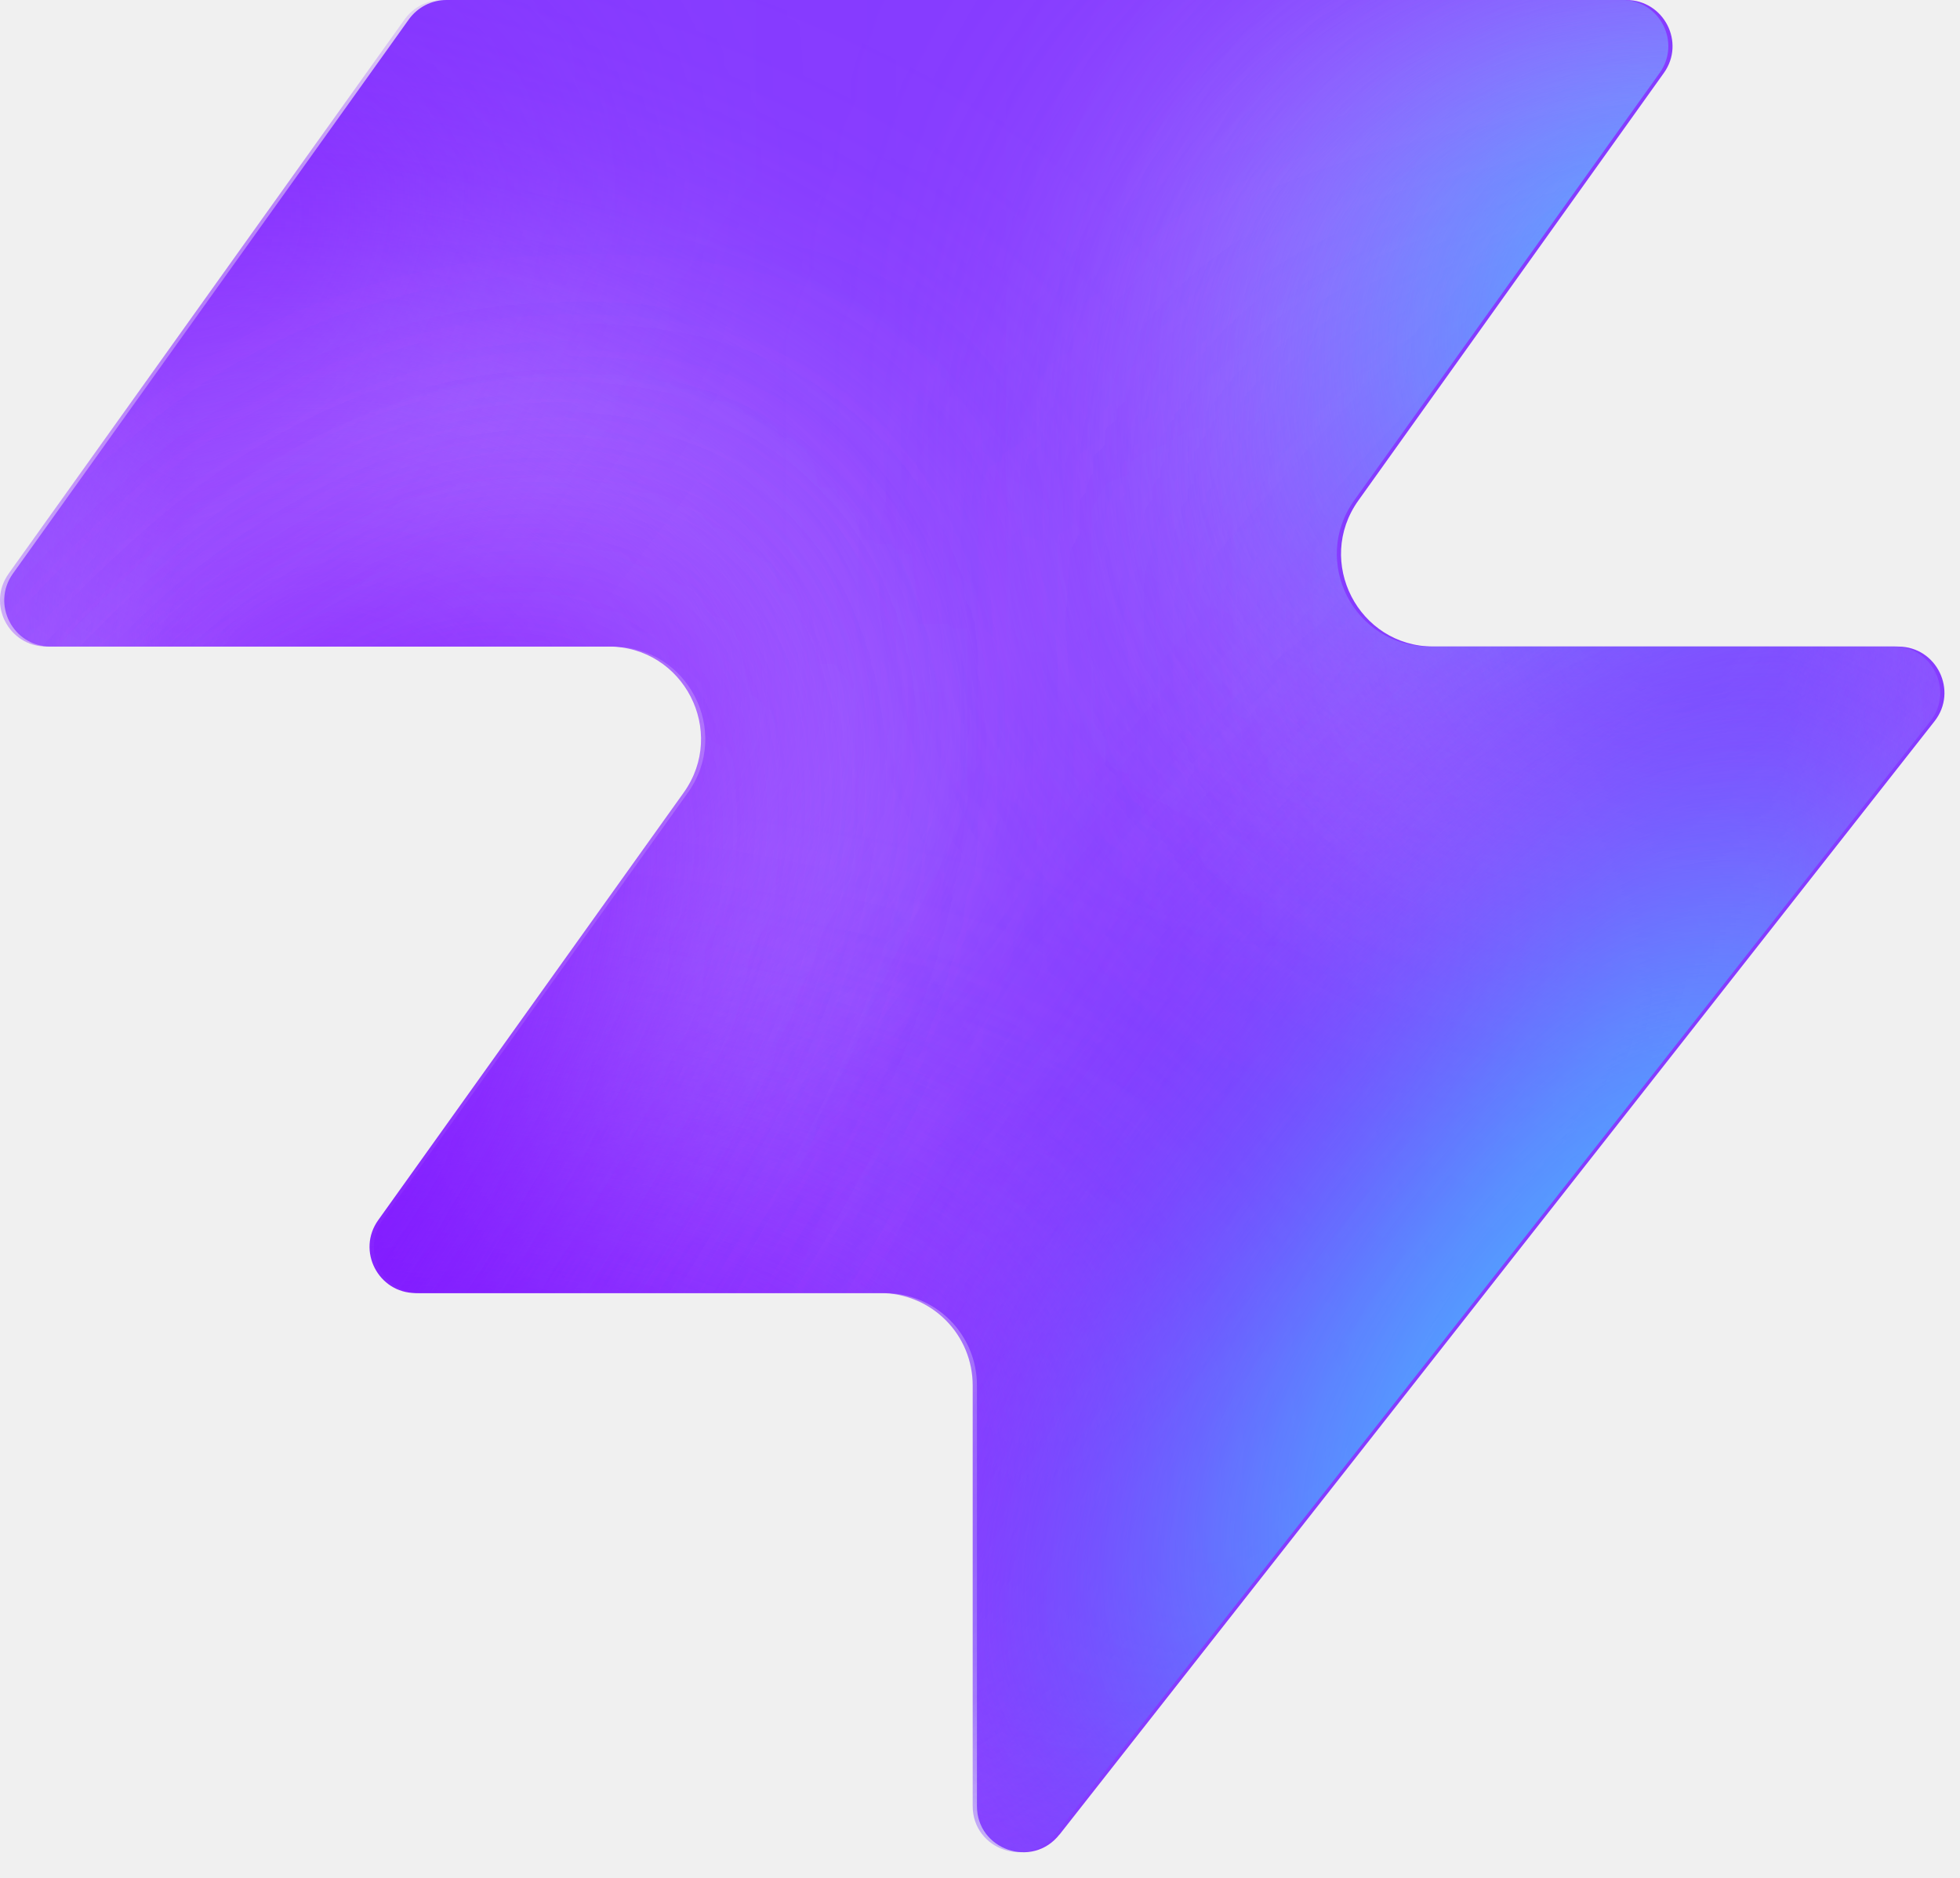
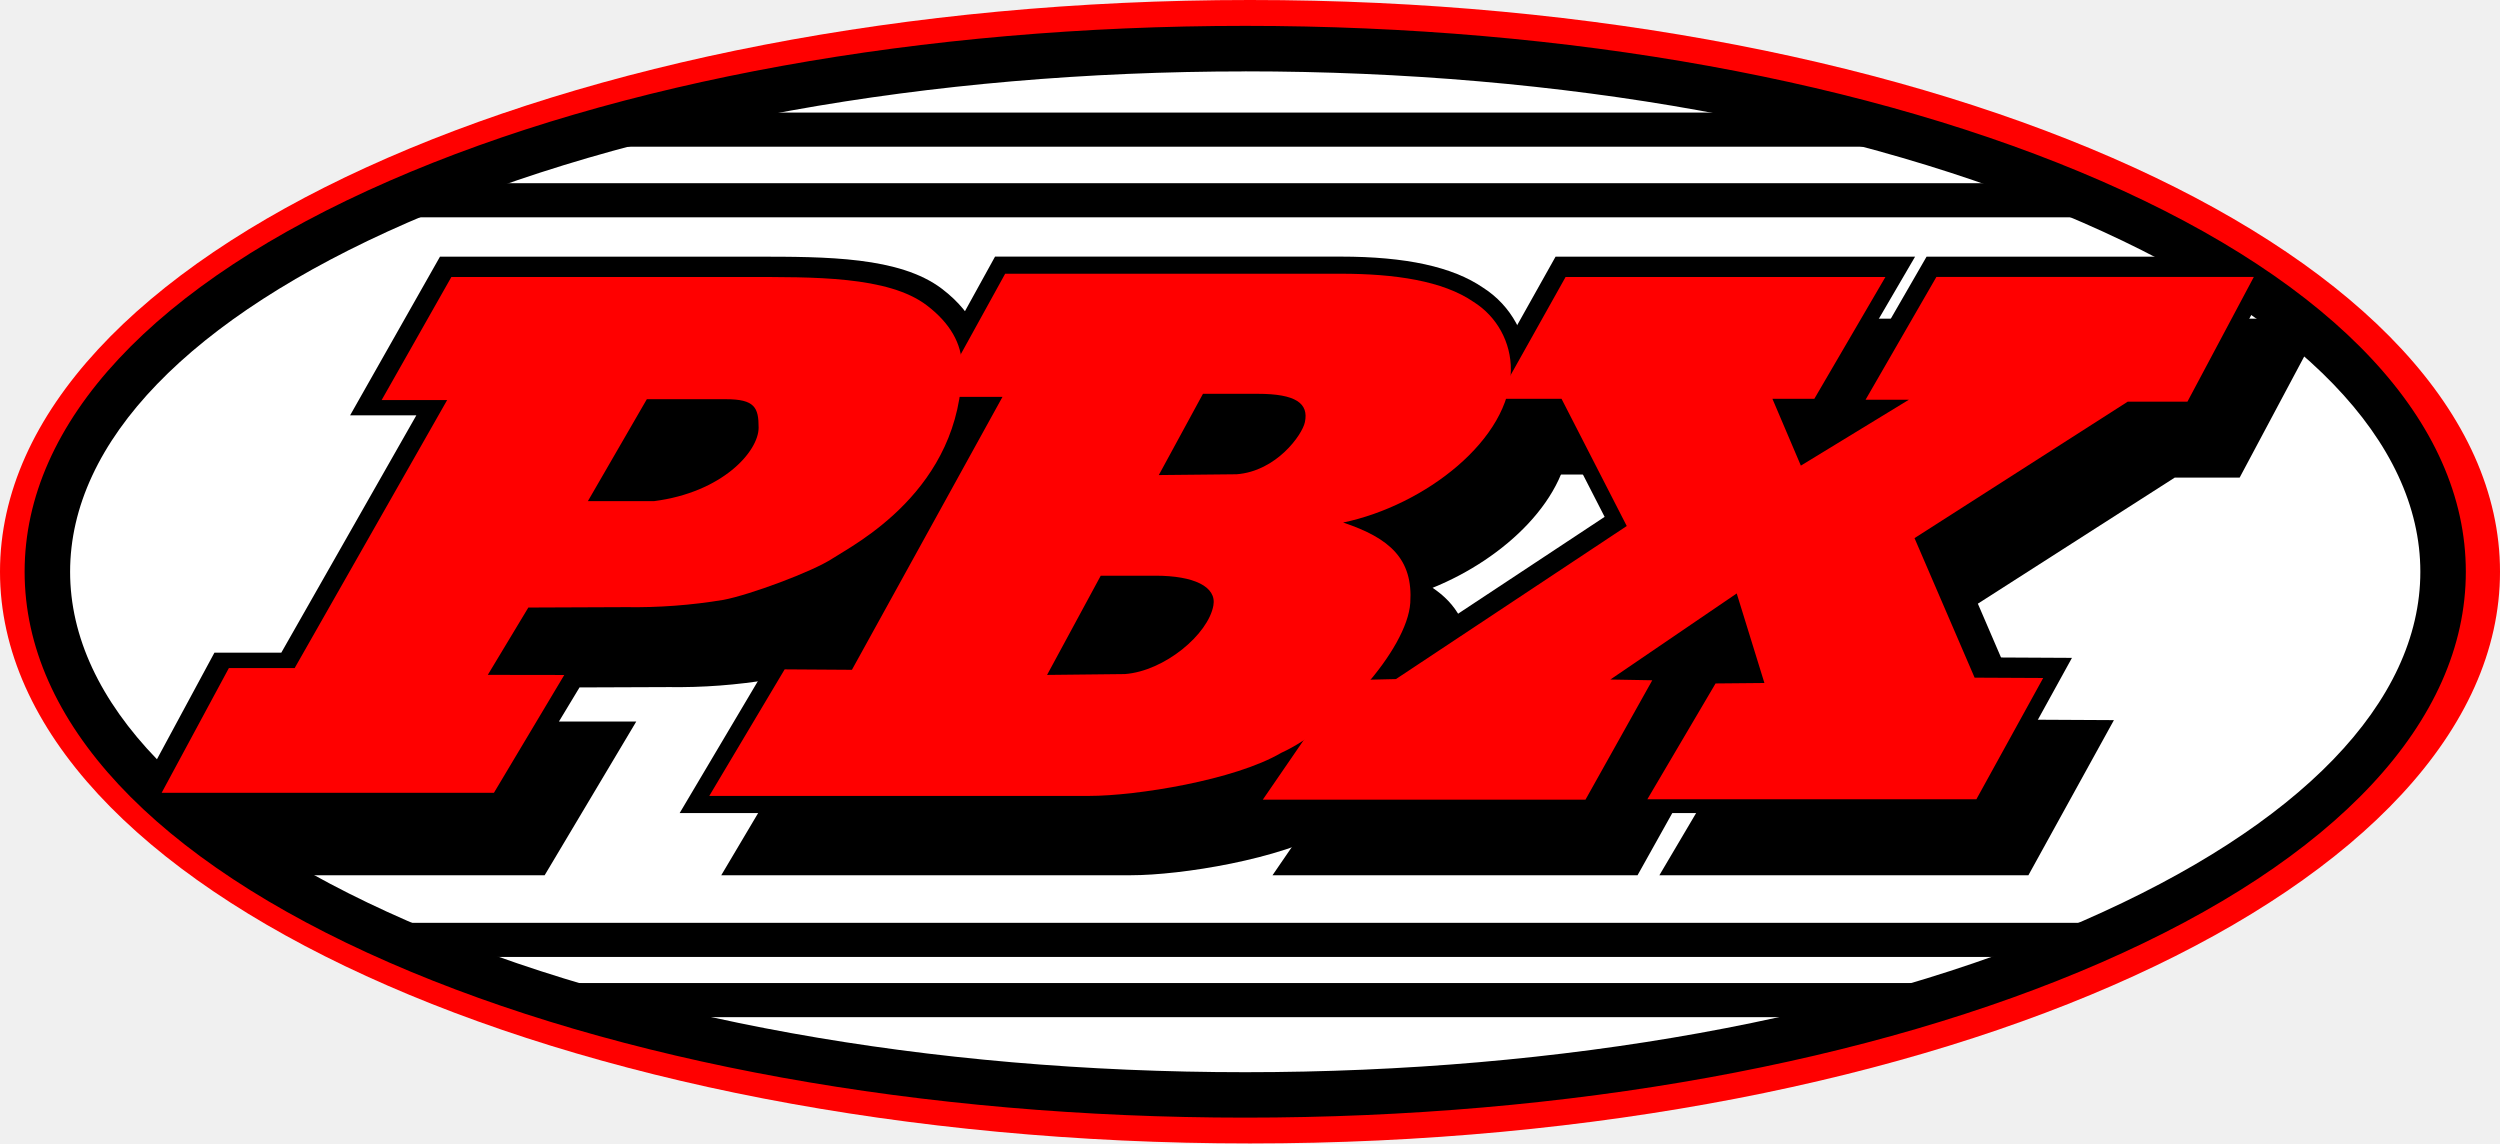
- <svg xmlns="http://www.w3.org/2000/svg" width="48" height="46" fill="none" viewBox="0 0 48 46">
-   <path fill="#863bff" d="M25.946 44.938c-.664.845-2.021.375-2.021-.698V33.937a2.26 2.26 0 0 0-2.262-2.262H10.287c-.92 0-1.456-1.04-.92-1.788l7.48-10.471c1.07-1.497 0-3.578-1.842-3.578H1.237c-.92 0-1.456-1.04-.92-1.788L10.013.474c.214-.297.556-.474.92-.474h28.894c.92 0 1.456 1.04.92 1.788l-7.48 10.471c-1.07 1.498 0 3.579 1.842 3.579h11.377c.943 0 1.473 1.088.89 1.83L25.947 44.94z" style="fill:#863bff;fill:color(display-p3 .525 .23 1);fill-opacity:1" />
-   <mask id="a" width="48" height="46" x="0" y="0" maskUnits="userSpaceOnUse" style="mask-type:alpha">
-     <path fill="#000" d="M25.842 44.938c-.664.844-2.021.375-2.021-.698V33.937a2.26 2.26 0 0 0-2.262-2.262H10.183c-.92 0-1.456-1.04-.92-1.788l7.48-10.471c1.07-1.498 0-3.579-1.842-3.579H1.133c-.92 0-1.456-1.04-.92-1.787L9.91.473c.214-.297.556-.474.92-.474h28.894c.92 0 1.456 1.04.92 1.788l-7.48 10.471c-1.07 1.498 0 3.578 1.842 3.578h11.377c.943 0 1.473 1.088.89 1.832L25.843 44.94z" style="fill:#000;fill-opacity:1" />
-   </mask>
-   <g mask="url(#a)">
-     <g filter="url(#b)">
-       <ellipse cx="5.508" cy="14.704" fill="#ede6ff" rx="5.508" ry="14.704" style="fill:#ede6ff;fill:color(display-p3 .927 .903 1);fill-opacity:1" transform="matrix(.00324 1 1 -.00324 -4.47 31.516)" />
-     </g>
-     <g filter="url(#c)">
-       <ellipse cx="10.399" cy="29.851" fill="#ede6ff" rx="10.399" ry="29.851" style="fill:#ede6ff;fill:color(display-p3 .927 .903 1);fill-opacity:1" transform="matrix(.00324 1 1 -.00324 -39.328 7.883)" />
-     </g>
-     <g filter="url(#d)">
-       <ellipse cx="5.508" cy="30.487" fill="#7e14ff" rx="5.508" ry="30.487" style="fill:#7e14ff;fill:color(display-p3 .492 .077 1);fill-opacity:1" transform="rotate(89.814 -25.913 -14.639)scale(1 -1)" />
-     </g>
-     <g filter="url(#e)">
-       <ellipse cx="5.508" cy="30.599" fill="#7e14ff" rx="5.508" ry="30.599" style="fill:#7e14ff;fill:color(display-p3 .492 .077 1);fill-opacity:1" transform="rotate(89.814 -32.644 -3.334)scale(1 -1)" />
-     </g>
-     <g filter="url(#f)">
-       <ellipse cx="5.508" cy="30.599" fill="#7e14ff" rx="5.508" ry="30.599" style="fill:#7e14ff;fill:color(display-p3 .492 .077 1);fill-opacity:1" transform="matrix(.00324 1 1 -.00324 -34.34 30.47)" />
-     </g>
-     <g filter="url(#g)">
-       <ellipse cx="14.072" cy="22.078" fill="#ede6ff" rx="14.072" ry="22.078" style="fill:#ede6ff;fill:color(display-p3 .927 .903 1);fill-opacity:1" transform="rotate(93.35 24.506 48.493)scale(-1 1)" />
-     </g>
-     <g filter="url(#h)">
-       <ellipse cx="3.47" cy="21.501" fill="#7e14ff" rx="3.47" ry="21.501" style="fill:#7e14ff;fill:color(display-p3 .492 .077 1);fill-opacity:1" transform="rotate(89.009 28.708 47.59)scale(-1 1)" />
-     </g>
-     <g filter="url(#i)">
-       <ellipse cx="3.47" cy="21.501" fill="#7e14ff" rx="3.47" ry="21.501" style="fill:#7e14ff;fill:color(display-p3 .492 .077 1);fill-opacity:1" transform="rotate(89.009 28.708 47.59)scale(-1 1)" />
-     </g>
-     <g filter="url(#j)">
-       <ellipse cx=".387" cy="8.972" fill="#7e14ff" rx="4.407" ry="29.108" style="fill:#7e14ff;fill:color(display-p3 .492 .077 1);fill-opacity:1" transform="rotate(39.51 .387 8.972)" />
-     </g>
-     <g filter="url(#k)">
-       <ellipse cx="47.523" cy="-6.092" fill="#7e14ff" rx="4.407" ry="29.108" style="fill:#7e14ff;fill:color(display-p3 .492 .077 1);fill-opacity:1" transform="rotate(37.892 47.523 -6.092)" />
-     </g>
-     <g filter="url(#l)">
-       <ellipse cx="41.412" cy="6.333" fill="#47bfff" rx="5.971" ry="9.665" style="fill:#47bfff;fill:color(display-p3 .28 .748 1);fill-opacity:1" transform="rotate(37.892 41.412 6.333)" />
-     </g>
-     <g filter="url(#m)">
-       <ellipse cx="-1.879" cy="38.332" fill="#7e14ff" rx="4.407" ry="29.108" style="fill:#7e14ff;fill:color(display-p3 .492 .077 1);fill-opacity:1" transform="rotate(37.892 -1.88 38.332)" />
-     </g>
-     <g filter="url(#n)">
-       <ellipse cx="-1.879" cy="38.332" fill="#7e14ff" rx="4.407" ry="29.108" style="fill:#7e14ff;fill:color(display-p3 .492 .077 1);fill-opacity:1" transform="rotate(37.892 -1.88 38.332)" />
-     </g>
-     <g filter="url(#o)">
-       <ellipse cx="35.651" cy="29.907" fill="#7e14ff" rx="4.407" ry="29.108" style="fill:#7e14ff;fill:color(display-p3 .492 .077 1);fill-opacity:1" transform="rotate(37.892 35.651 29.907)" />
-     </g>
-     <g filter="url(#p)">
-       <ellipse cx="38.418" cy="32.4" fill="#47bfff" rx="5.971" ry="15.297" style="fill:#47bfff;fill:color(display-p3 .28 .748 1);fill-opacity:1" transform="rotate(37.892 38.418 32.4)" />
-     </g>
+ <svg xmlns="http://www.w3.org/2000/svg" viewBox="0 0 439.68 201.09">
+   <defs>
+     <style>.cls-1{fill:red;}.cls-2{fill:#fff;}.cls-3{fill:#fc0000;}.cls-4{fill:#f40604;}</style>
+   </defs>
+   <g id="background">
+     <ellipse class="cls-1" cx="219.84" cy="100.55" rx="219.84" ry="100.55" />
+     <ellipse class="cls-2" cx="218.98" cy="100.55" rx="210.67" ry="92" />
+     <path d="M219,196.56c-56.81,0-110.28-9.69-150.57-27.29-41.33-18.05-64.1-42.45-64.1-68.72s22.77-50.67,64.1-68.72C108.7,14.24,162.17,4.55,219,4.55s110.28,9.69,150.56,27.28c41.34,18.05,64.11,42.46,64.11,68.72s-22.77,50.67-64.11,68.72C329.26,186.87,275.79,196.56,219,196.56Zm0-184c-55.73,0-108.07,9.45-147.36,26.61-38.25,16.7-59.31,38.5-59.31,61.39s21.06,44.69,59.31,61.39c39.29,17.16,91.63,26.62,147.36,26.62s108.07-9.46,147.36-26.62c38.24-16.7,59.31-38.5,59.31-61.39s-21.07-44.69-59.31-61.39C327.05,22,274.71,12.55,219,12.55Z" />
+     <rect x="67.65" y="162.3" width="301.6" height="6" />
+     <rect x="96.04" y="172.89" width="245.87" height="6" />
+     <rect x="104.18" y="19.8" width="229.6" height="6" />
+     <rect x="69.03" y="32.22" width="299.89" height="6" />
  </g>
-   <defs>
-     <filter id="b" width="60.045" height="41.654" x="-19.77" y="16.149" color-interpolation-filters="sRGB" filterUnits="userSpaceOnUse">
-       <feFlood flood-opacity="0" result="BackgroundImageFix" />
-       <feBlend in="SourceGraphic" in2="BackgroundImageFix" result="shape" />
-       <feGaussianBlur result="effect1_foregroundBlur_2002_17158" stdDeviation="7.659" />
-     </filter>
-     <filter id="c" width="90.34" height="51.437" x="-54.613" y="-7.533" color-interpolation-filters="sRGB" filterUnits="userSpaceOnUse">
-       <feFlood flood-opacity="0" result="BackgroundImageFix" />
-       <feBlend in="SourceGraphic" in2="BackgroundImageFix" result="shape" />
-       <feGaussianBlur result="effect1_foregroundBlur_2002_17158" stdDeviation="7.659" />
-     </filter>
-     <filter id="d" width="79.355" height="29.4" x="-49.64" y="2.03" color-interpolation-filters="sRGB" filterUnits="userSpaceOnUse">
-       <feFlood flood-opacity="0" result="BackgroundImageFix" />
-       <feBlend in="SourceGraphic" in2="BackgroundImageFix" result="shape" />
-       <feGaussianBlur result="effect1_foregroundBlur_2002_17158" stdDeviation="4.596" />
-     </filter>
-     <filter id="e" width="79.579" height="29.4" x="-45.045" y="20.029" color-interpolation-filters="sRGB" filterUnits="userSpaceOnUse">
-       <feFlood flood-opacity="0" result="BackgroundImageFix" />
-       <feBlend in="SourceGraphic" in2="BackgroundImageFix" result="shape" />
-       <feGaussianBlur result="effect1_foregroundBlur_2002_17158" stdDeviation="4.596" />
-     </filter>
-     <filter id="f" width="79.579" height="29.4" x="-43.513" y="21.178" color-interpolation-filters="sRGB" filterUnits="userSpaceOnUse">
-       <feFlood flood-opacity="0" result="BackgroundImageFix" />
-       <feBlend in="SourceGraphic" in2="BackgroundImageFix" result="shape" />
-       <feGaussianBlur result="effect1_foregroundBlur_2002_17158" stdDeviation="4.596" />
-     </filter>
-     <filter id="g" width="74.749" height="58.852" x="15.756" y="-17.901" color-interpolation-filters="sRGB" filterUnits="userSpaceOnUse">
-       <feFlood flood-opacity="0" result="BackgroundImageFix" />
-       <feBlend in="SourceGraphic" in2="BackgroundImageFix" result="shape" />
-       <feGaussianBlur result="effect1_foregroundBlur_2002_17158" stdDeviation="7.659" />
-     </filter>
-     <filter id="h" width="61.377" height="25.362" x="23.548" y="2.284" color-interpolation-filters="sRGB" filterUnits="userSpaceOnUse">
-       <feFlood flood-opacity="0" result="BackgroundImageFix" />
-       <feBlend in="SourceGraphic" in2="BackgroundImageFix" result="shape" />
-       <feGaussianBlur result="effect1_foregroundBlur_2002_17158" stdDeviation="4.596" />
-     </filter>
-     <filter id="i" width="61.377" height="25.362" x="23.548" y="2.284" color-interpolation-filters="sRGB" filterUnits="userSpaceOnUse">
-       <feFlood flood-opacity="0" result="BackgroundImageFix" />
-       <feBlend in="SourceGraphic" in2="BackgroundImageFix" result="shape" />
-       <feGaussianBlur result="effect1_foregroundBlur_2002_17158" stdDeviation="4.596" />
-     </filter>
-     <filter id="j" width="56.045" height="63.649" x="-27.636" y="-22.853" color-interpolation-filters="sRGB" filterUnits="userSpaceOnUse">
-       <feFlood flood-opacity="0" result="BackgroundImageFix" />
-       <feBlend in="SourceGraphic" in2="BackgroundImageFix" result="shape" />
-       <feGaussianBlur result="effect1_foregroundBlur_2002_17158" stdDeviation="4.596" />
-     </filter>
-     <filter id="k" width="54.814" height="64.646" x="20.116" y="-38.415" color-interpolation-filters="sRGB" filterUnits="userSpaceOnUse">
-       <feFlood flood-opacity="0" result="BackgroundImageFix" />
-       <feBlend in="SourceGraphic" in2="BackgroundImageFix" result="shape" />
-       <feGaussianBlur result="effect1_foregroundBlur_2002_17158" stdDeviation="4.596" />
-     </filter>
-     <filter id="l" width="33.541" height="35.313" x="24.641" y="-11.323" color-interpolation-filters="sRGB" filterUnits="userSpaceOnUse">
-       <feFlood flood-opacity="0" result="BackgroundImageFix" />
-       <feBlend in="SourceGraphic" in2="BackgroundImageFix" result="shape" />
-       <feGaussianBlur result="effect1_foregroundBlur_2002_17158" stdDeviation="4.596" />
-     </filter>
-     <filter id="m" width="54.814" height="64.646" x="-29.286" y="6.009" color-interpolation-filters="sRGB" filterUnits="userSpaceOnUse">
-       <feFlood flood-opacity="0" result="BackgroundImageFix" />
-       <feBlend in="SourceGraphic" in2="BackgroundImageFix" result="shape" />
-       <feGaussianBlur result="effect1_foregroundBlur_2002_17158" stdDeviation="4.596" />
-     </filter>
-     <filter id="n" width="54.814" height="64.646" x="-29.286" y="6.009" color-interpolation-filters="sRGB" filterUnits="userSpaceOnUse">
-       <feFlood flood-opacity="0" result="BackgroundImageFix" />
-       <feBlend in="SourceGraphic" in2="BackgroundImageFix" result="shape" />
-       <feGaussianBlur result="effect1_foregroundBlur_2002_17158" stdDeviation="4.596" />
-     </filter>
-     <filter id="o" width="54.814" height="64.646" x="8.244" y="-2.416" color-interpolation-filters="sRGB" filterUnits="userSpaceOnUse">
-       <feFlood flood-opacity="0" result="BackgroundImageFix" />
-       <feBlend in="SourceGraphic" in2="BackgroundImageFix" result="shape" />
-       <feGaussianBlur result="effect1_foregroundBlur_2002_17158" stdDeviation="4.596" />
-     </filter>
-     <filter id="p" width="39.409" height="43.623" x="18.713" y="10.588" color-interpolation-filters="sRGB" filterUnits="userSpaceOnUse">
-       <feFlood flood-opacity="0" result="BackgroundImageFix" />
-       <feBlend in="SourceGraphic" in2="BackgroundImageFix" result="shape" />
-       <feGaussianBlur result="effect1_foregroundBlur_2002_17158" stdDeviation="4.596" />
-     </filter>
-   </defs>
+   <g id="letter_backing" data-name="letter backing">
+     <path d="M106.62,129.94l-12.53,21H44.59l-7.1-4.8,9.38-17.41H58.59L85.76,81H74.09L86.51,59.05h52.41c12,0,25.41-.2,32.3,5,4.2,3.21,6.19,6.88,6.25,10.75,0,22.21-19.47,32-23.06,34.33s-14.81,6.5-19.44,7.37a96.71,96.71,0,0,1-17.39,1.3l-17.36.07-7.22,12Z" />
+     <path d="M95.79,153.93H43.67l-10.11-6.84,11.52-21.37H56.85L80.6,84H68.94L84.76,56.05h55.47c12.46,0,25.37,0,32.81,5.66,6.05,4.61,7.38,9.66,7.43,13.09,0,22.06-17.51,32.68-23.27,36.17-.47.29-.86.52-1.14.71-4,2.61-15.62,6.88-20.54,7.81a100,100,0,0,1-17.94,1.35l-15.66.06-3.62,6,13.6,0Zm-50.28-6H92.39l9-15-13.64,0,10.82-18,19-.07a94.26,94.26,0,0,0,16.84-1.25c4.18-.78,15.1-4.78,18.34-6.92.33-.22.79-.49,1.34-.83,5.57-3.38,20.38-12.36,20.38-31-.05-3-1.75-5.83-5.07-8.36C163.57,62,151.17,62,140.23,62.05h-52L79.24,78H90.92L60.34,131.72H48.66l-7.24,13.44Z" />
+     <path d="M145.34,128.64l11.83.08,26.48-48H172.22l11.93-21.67,59,0c9.55,0,18,1.26,23.38,5a14,14,0,0,1,6.56,12c0,12.17-15.13,23.82-29.5,26.81,8.25,2.75,12.31,6.44,11.81,14.13-.53,8.26-13.06,22-22.68,26.37-8.19,4.82-25.5,7.59-33.82,7.59H132.12Z" />
+     <path d="M198.9,153.93H126.85l16.79-28.31,11.77.09,23.16-42H167.14l15.24-27.67,60.77,0c11.5,0,19.71,1.79,25.08,5.48A17,17,0,0,1,276.09,76c0,11.5-11.42,22.24-24.14,27.38,4,2.68,6.9,6.79,6.45,13.75-.63,9.67-14.07,24.12-24.3,28.85C225.3,151.11,207.74,153.93,198.9,153.93Zm-61.51-6H198.9c8.2,0,24.85-2.8,32.3-7.17l.28-.15c9.14-4.15,20.49-17.08,20.93-23.84.37-5.72-2.09-8.52-9.77-11.08l-10.54-3.51L243,99.91C255.8,97.23,270.09,86.77,270.09,76a11.1,11.1,0,0,0-5.26-9.52c-4.28-2.94-11.57-4.43-21.68-4.43l-57.22,0-8.64,15.67h11.45l-29.8,54-11.9-.08Z" />
+     <path d="M290.59,129.84,298,130l-11.75,21H229.47l14.41-21,9-.21,40.59-26.85L282,80.47H270.72l12-21.42H339l-12.5,21.42h-7.38l5,11.75,19-11.58-7.62,0,12.45-21.61h55.84L392.09,81h-10.5l-37.5,24,10.56,24.54,12.07.06L355,150.93H297.09l12-20.38,8.59-.08-4.88-15.75Z" />
+     <path d="M356.74,153.93h-64.9l15.57-26.36,6.25-.06-2.49-8L300.1,127l2.94,0L288,153.93h-64.2l18.51-27,9.68-.23,37.63-24.89-9.42-18.35H265.6L281,56.05h63.23l-16,27.42h-4.56l1.86,4.38,6.87-4.18h-2.09l15.92-27.62h62.56L393.89,84H382.47l-34.62,22.17,8.78,20.4,15.15.08Zm-54.39-6h50.84l8.46-15.36-9,0-12.34-28.68L380.71,78h9.58l8.47-15.92h-49.1l-9,15.59,13.15,0-31.13,19-8.14-19.12h10.19l9-15.42H284.47l-8.63,15.42h8l13.54,26.39-43.55,28.81-8.34.19-10.33,15.07h49.3l8.43-15.05-11.81-.2L314.51,110l7.26,23.47-10.92.11Z" />
+   </g>
+   <g id="P">
+     <path class="cls-3" d="M99.25,119,86.72,140H29.34l-1-1.49L39.5,117.8H51.22L78.38,70.05H66.72L79.13,48.14h52.42c12,0,25.41-.21,32.29,5,4.21,3.21,6.19,6.87,6.25,10.75,0,22.21-19.46,31.95-23.06,34.33s-14.81,6.49-19.44,7.36a96.52,96.52,0,0,1-17.39,1.31L92.84,107l-7.22,12Zm4.2-30.95,11.7,0c12.22-1.56,18.66-8.86,18.66-13.09,0-3.58-.69-5.12-5.81-5.12l-14.1,0Z" />
+     <path d="M88.42,143H27.75l-2.93-4.31,12.89-23.9H49.47L73.22,73.05H61.57L77.38,45.14h55.48c12.48,0,25.36,0,32.8,5.65,6.05,4.61,7.38,9.67,7.43,13.09,0,22.06-17.51,32.68-23.27,36.17-.47.29-.86.52-1.14.71-4,2.61-15.62,6.89-20.54,7.81a99.82,99.82,0,0,1-17.94,1.36l-15.66,0-3.62,6,13.6,0Zm-55.87-6H85l9-15-13.65,0,10.82-18,19-.07A93.42,93.42,0,0,0,127,102.67c4.17-.78,15.09-4.77,18.34-6.92.33-.22.78-.49,1.33-.83,5.58-3.38,20.38-12.36,20.38-31,0-3-1.75-5.84-5.07-8.37-5.83-4.44-18.22-4.44-29.16-4.42h-52l-9,15.91H83.54L53,120.8H41.29ZM98.27,91.08l13.9-24.28,15.84,0c6.25,0,8.8,2.35,8.8,8.12,0,5.6-7.39,14.29-21.28,16.07l-.37,0Zm17.37-18.27-7,12.25H115c11-1.46,15.85-7.88,15.85-10.09a6.62,6.62,0,0,0-.15-1.8,6.8,6.8,0,0,0-2.66-.32Z" />
+   </g>
+   <g id="B">
+     <path class="cls-3" d="M138,117.72l11.83.08,26.48-48H164.84l11.94-21.66,59,0c9.54,0,18,1.25,23.37,4.95a14,14,0,0,1,6.57,12c0,12.17-15.14,23.81-29.5,26.81,8.25,2.75,12.31,6.44,11.81,14.12-.54,8.26-13.06,22-22.69,26.38-8.19,4.81-25.49,7.58-33.81,7.58H124.74ZM203.8,83.55l13.69-.14c7-.54,11.54-6.94,12-9.15.71-3.3-1.55-5-8.3-5l-9.62,0ZM184.15,118.7l13.69-.15c7-.54,14.66-7,15.56-12.06.6-3.32-3.44-5.24-10.19-5.24l-9.62,0Z" />
+     <path d="M191.53,143h-72l16.78-28.3,11.77.08,23.17-42H159.76L175,45.13l60.77,0c11.5,0,19.7,1.79,25.07,5.47a17,17,0,0,1,7.87,14.48c0,11.49-11.43,22.24-24.14,27.37,4,2.69,6.89,6.8,6.44,13.76-.63,9.66-14.07,24.12-24.3,28.84C217.92,140.19,200.36,143,191.53,143ZM130,137h61.52c8.19,0,24.84-2.79,32.29-7.17l.28-.14c9.15-4.16,20.49-17.08,20.93-23.84.38-5.73-2.09-8.53-9.76-11.09l-10.54-3.51L235.6,89c12.83-2.68,27.12-13.14,27.12-23.87a11.1,11.1,0,0,0-5.26-9.53c-4.28-2.94-11.58-4.42-21.68-4.42l-57.23,0L169.92,66.8h11.44l-29.8,54-11.89-.09Zm49.08-15.26L191.8,98.28l11.41,0C209,98.25,213,99.5,215,102a6.08,6.08,0,0,1,1.33,5.06c-1.21,6.71-10.27,13.9-18.29,14.52h-.2Zm16.29-17.48-6.16,11.37,8.48-.09c5.57-.48,12.1-6,12.75-9.59a1.09,1.09,0,0,0,0-.12c-.14-.3-1.91-1.59-7.25-1.59Zm3.34-17.66,11.09-20.37,11.4,0c5.25,0,8.37,1,10.12,3.13a6.33,6.33,0,0,1,1.11,5.55c-.8,3.67-6.56,10.87-14.72,11.5h-.2Zm14.65-14.37-4.49,8.26,8.47-.09c5.57-.49,9-5.75,9.23-6.79a1.27,1.27,0,0,0,0-.56h0s-.93-.84-5.4-.84Z" />
+   </g>
+   <g id="X">
+     <path class="cls-4" d="M283.22,118.93l7.37.12-11.75,21H222.09l14.42-21,9-.21L286.1,91.92,274.63,69.55H263.34l12-21.41h56.25l-12.5,21.41h-7.37l5,11.75,19-11.58-7.62,0,12.46-21.6h52.71l2.33,1.48L384.71,70.05h-10.5l-37.5,24,10.57,24.55,12.06.06L347.59,140H289.72l12-20.37,8.59-.09-4.87-15.75Z" />
+     <path d="M349.36,143h-64.9L300,116.65l6.25-.06-2.48-8-11.07,7.53,2.93,0L280.6,143H216.4l18.5-27,9.68-.23L282.21,90.9,272.8,72.55H258.22l15.36-27.41h63.23l-16,27.41h-4.56l1.87,4.38L325,72.75h-2.09l15.92-27.61h55.32l5.41,3.44-13,24.47H375.09L340.48,95.23l8.78,20.39,15.14.08ZM295,137h50.85l8.46-15.36-9,0L333,92.92l40.39-25.87h9.57l8.48-15.91H342.28l-9,15.59,13.16,0-31.14,19-8.13-19.12h10.19l9-15.41H277.1l-8.64,15.41h8L290,92.94l-43.55,28.81-8.34.2L227.78,137h49.3l8.44-15-11.82-.2L307.13,99l7.27,23.47-10.93.11Z" />
+   </g>
+   <g id="Front_Lettering" data-name="Front Lettering">
+     <path class="cls-1" d="M99.24,118.71,86.87,139.43H28.43L40.25,117.5H51.82L78.64,70.36H67.12L79.38,48.72h51.75c11.89,0,25.09-.2,31.89,5,4.15,3.16,6.11,6.79,6.17,10.61,0,21.93-19.22,31.55-22.77,33.89s-14.62,6.42-19.19,7.28a95.43,95.43,0,0,1-17.17,1.28l-17.14.07-7.13,11.84Zm4.15-30.57H115c12.06-1.54,18.42-8.75,18.42-12.93,0-3.53-.68-5-5.74-5l-13.92,0Z" />
+     <path class="cls-1" d="M138,117.72l11.83.08,26.48-48H164.84l11.94-21.66,59,0c9.54,0,18,1.25,23.37,4.95a14,14,0,0,1,6.57,12c0,12.17-15.14,23.81-29.5,26.81,8.25,2.75,12.31,6.44,11.81,14.12-.54,8.26-13.06,22-22.69,26.38-8.19,4.81-25.49,7.58-33.81,7.58H124.74ZM203.8,83.55l13.69-.14c7-.54,11.54-6.94,12-9.15.71-3.3-1.55-5-8.3-5l-9.62,0ZM184.15,118.7l13.69-.15c7-.54,14.66-7,15.56-12.06.6-3.32-3.44-5.24-10.19-5.24l-9.62,0Z" />
+     <path class="cls-1" d="M283.22,119.51l7.37.13-11.75,21H222.09l14.42-21,9-.21L286.1,92.51,274.63,70.14H263.34l12-21.42h56.25l-12.5,21.42h-7.37l5,11.75,19-11.59-7.62,0,12.46-21.6h55.83L384.71,70.64h-10.5l-37.5,24,10.57,24.54,12.06.06-11.75,21.33H289.72l12-20.37,8.59-.08-4.87-15.75Z" />
+   </g>
</svg>
